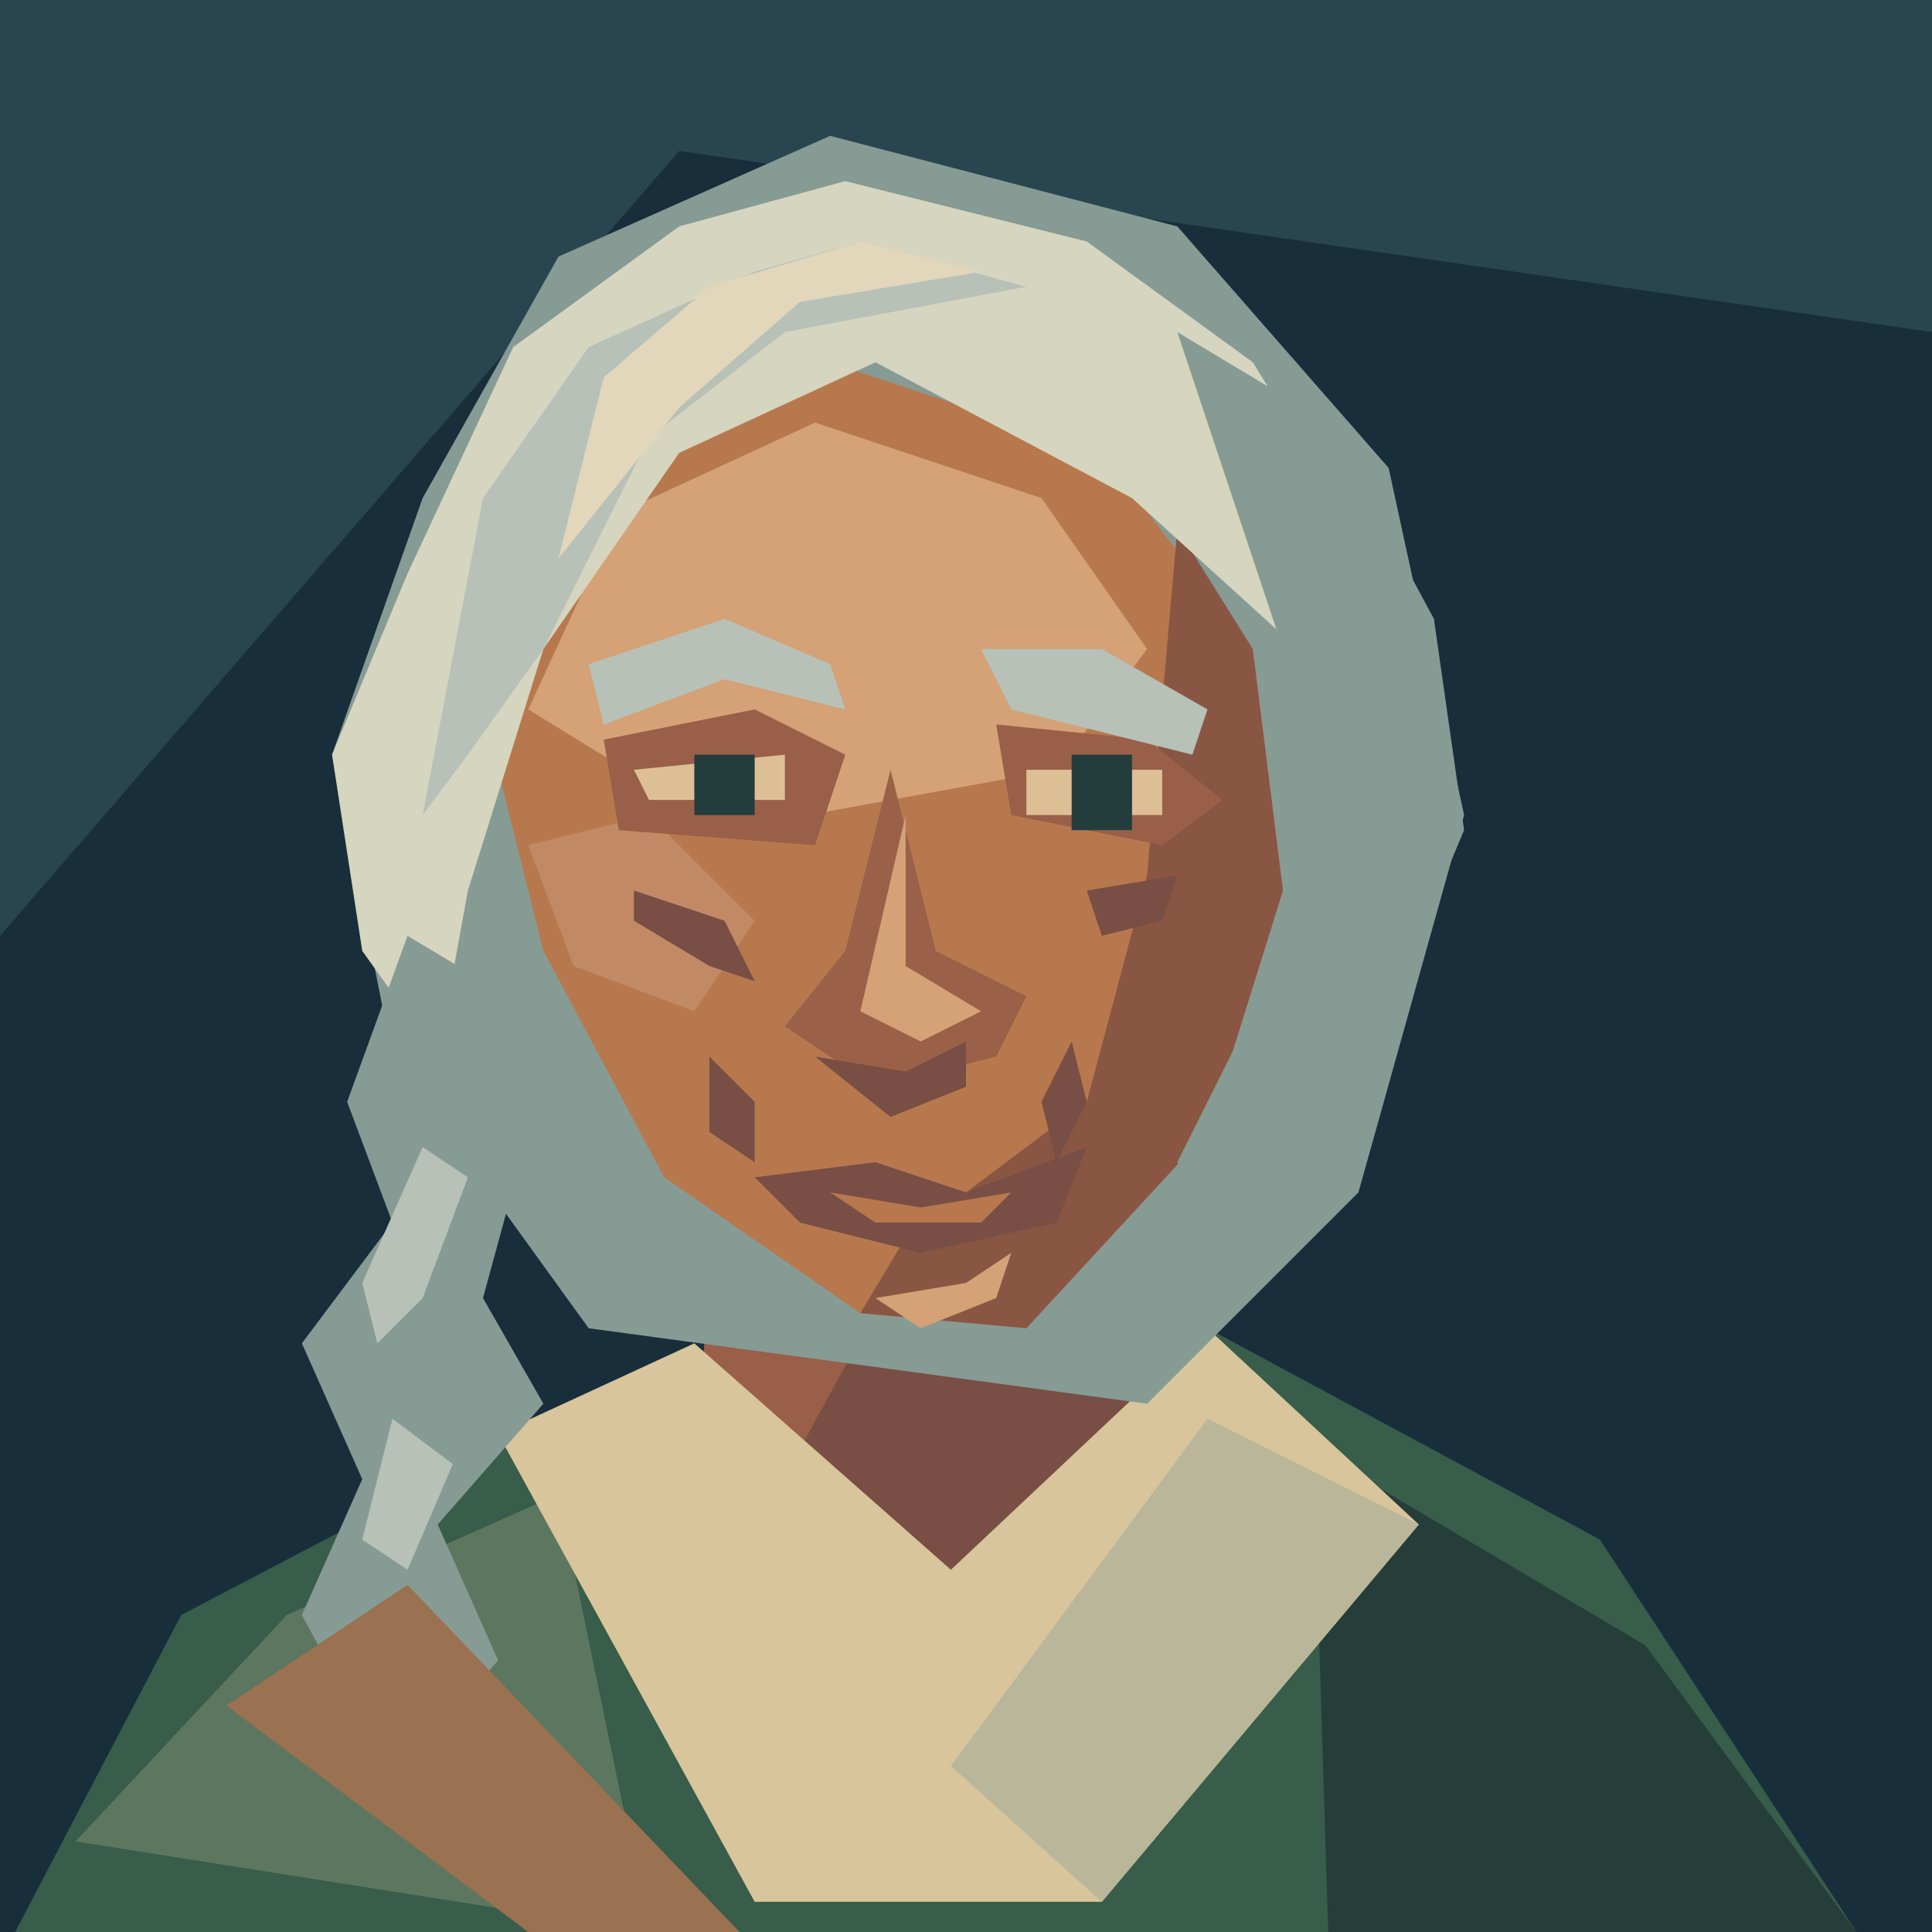
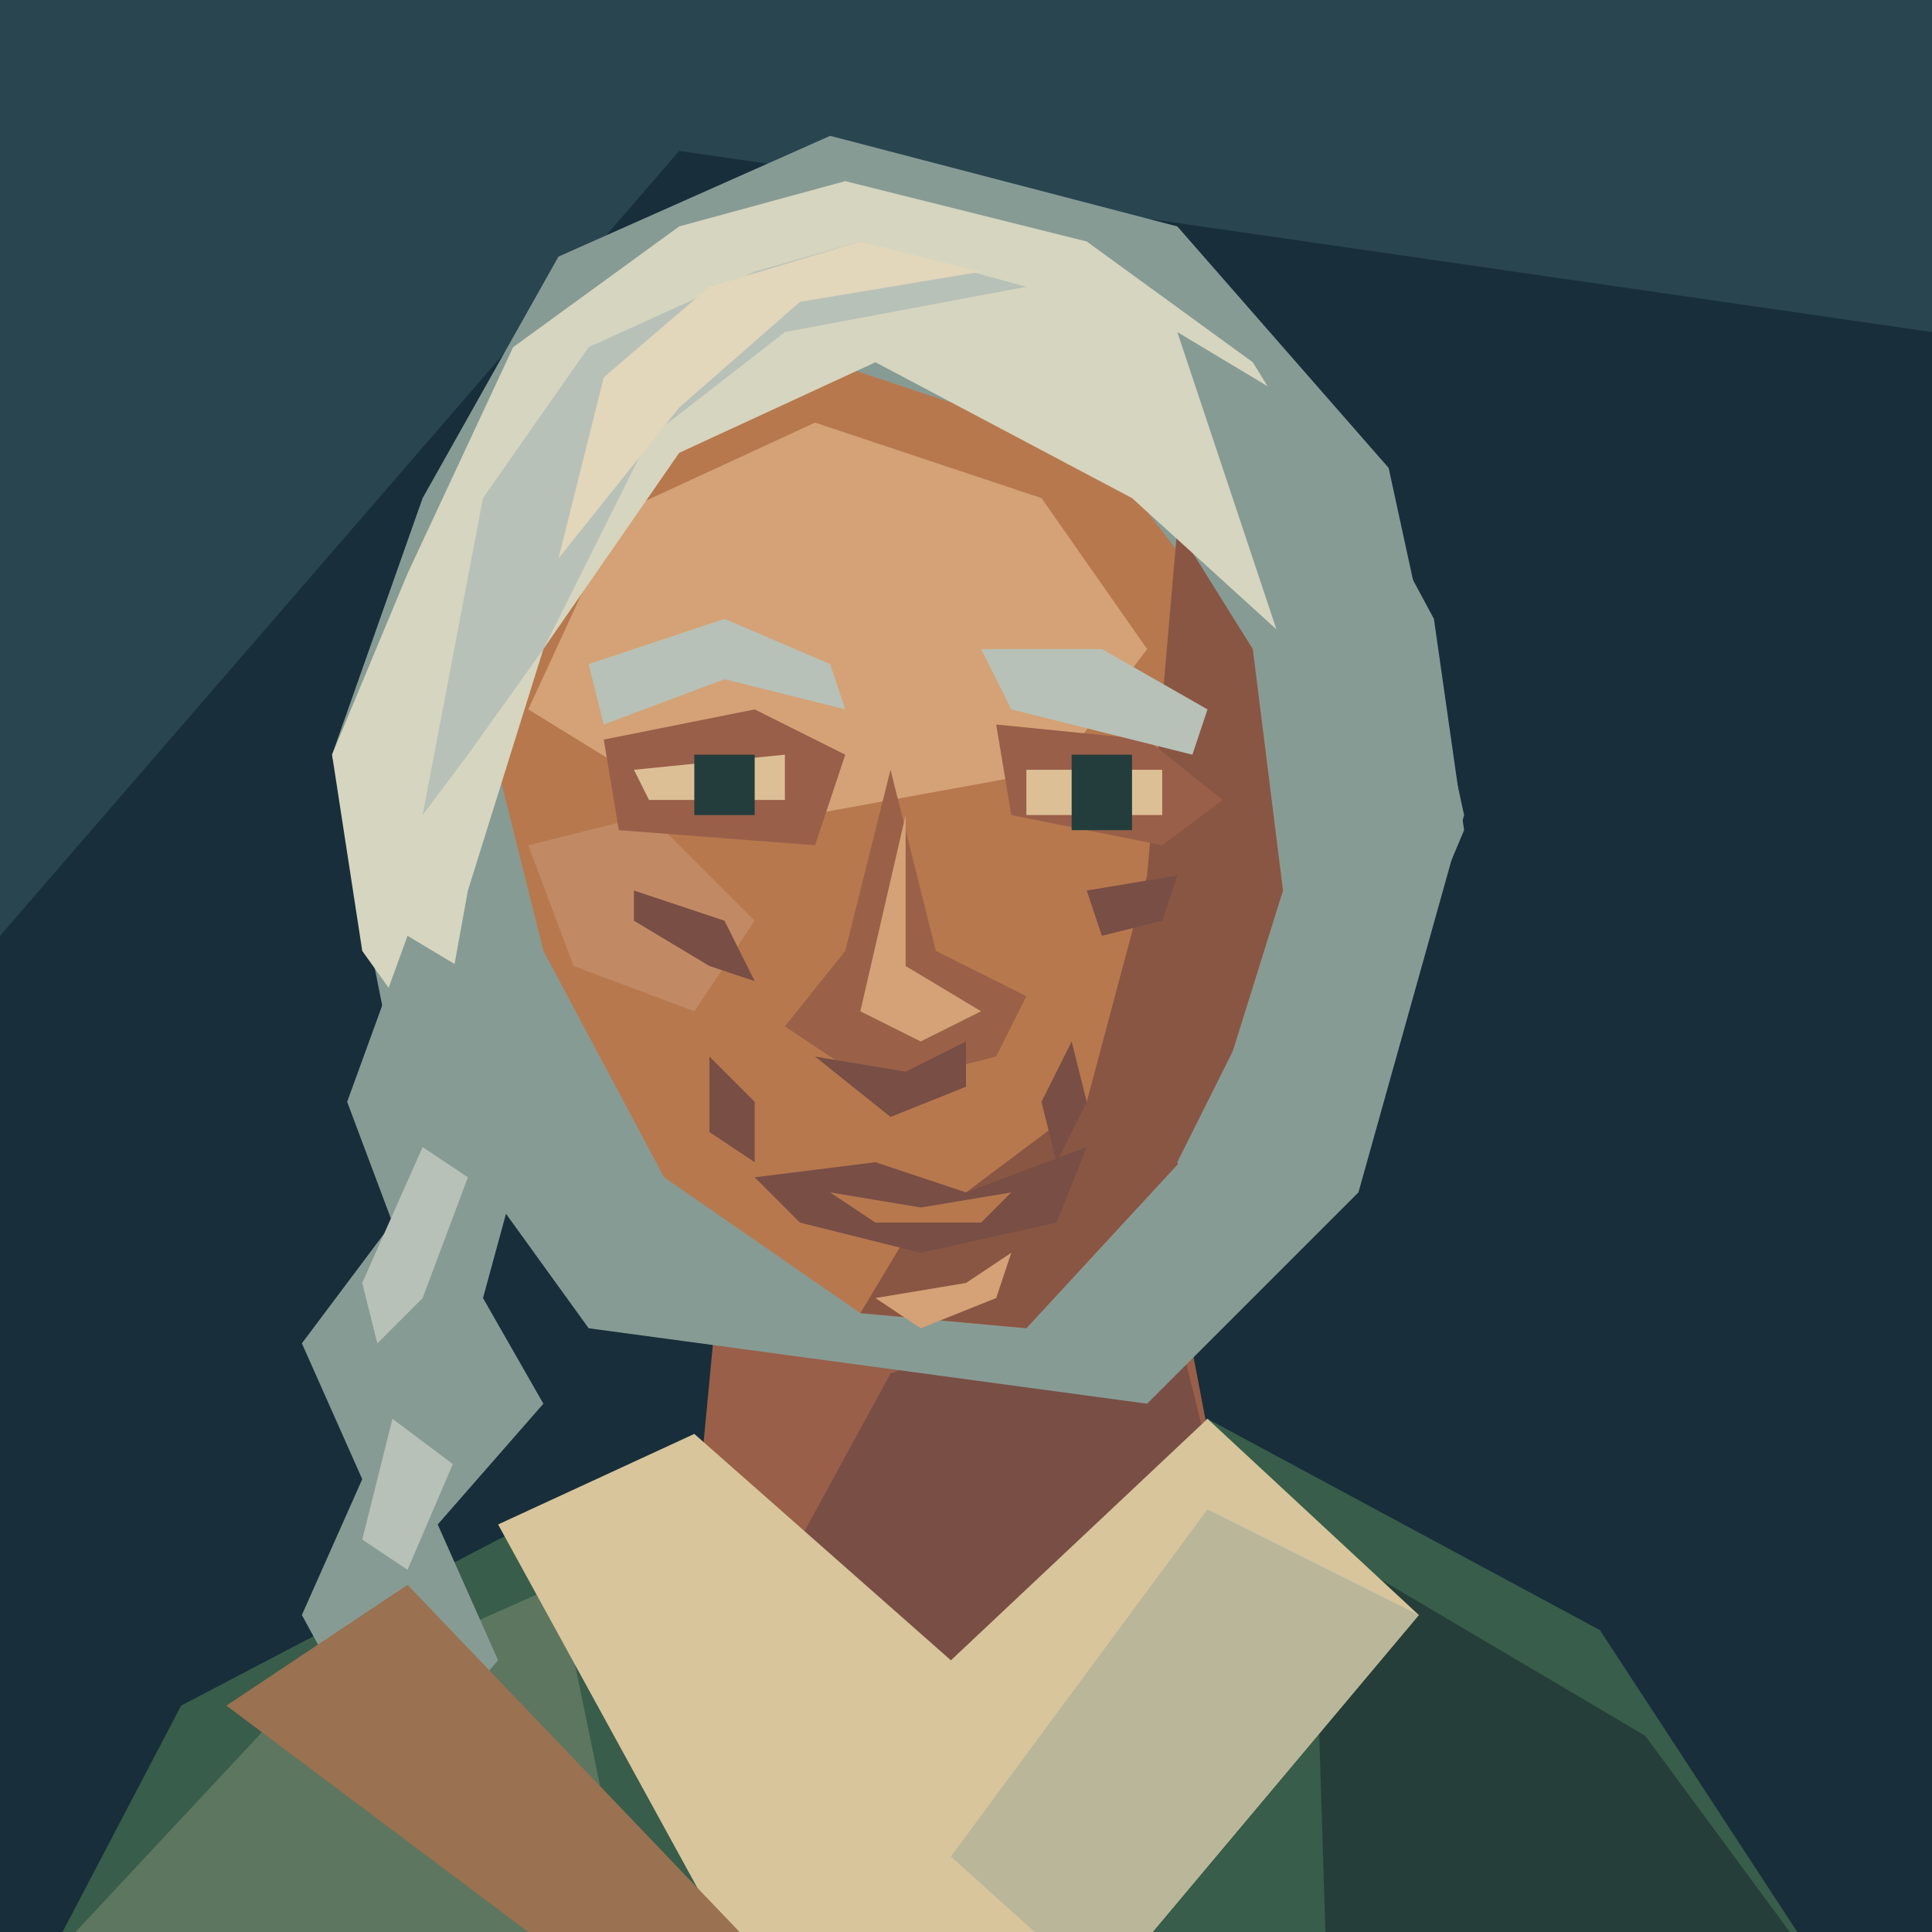
<svg xmlns="http://www.w3.org/2000/svg" width="128" height="128" viewBox="0 0 128 128">
  <path d="M0 0H128V128H0Z" fill="#182e3b" />
  <path d="M0 0H128V22L45 10L0 62Z" fill="#294550" />
-   <path d="M1 128L12 107 33 96 50 88H80L106 102 123 128Z" fill="#385d4a" />
-   <path d="M5 122L19 107 37 99 43 128Z" fill="#5d7660" />
-   <path d="M87 96L109 109 123 128H88Z" fill="#263e39" />
-   <path d="M48 75L46 96 63 109 81 94 77 73Z" fill="#995f49" />
-   <path d="M59 85L77 78 81 94 64 106 53 96Z" fill="#784e45" />
-   <path d="M33 95L46 89 63 104 80 88 94 101 73 126H50Z" fill="#d8c59b" />
-   <path d="M80 94L94 101 73 126 63 117Z" fill="#b9b69a" />
+   <g transform="translate(0 6)" data-part="shoulders-and-neck">
+     <path d="M1 128L12 107 33 96 50 88H80L106 102 123 128Z" fill="#385d4a" />
+     <path d="M5 122L19 107 37 99 43 128Z" fill="#5d7660" />
+     <path d="M87 96L109 109 123 128H88Z" fill="#263e39" />
+     <path d="M48 75L46 96 63 109 81 94 77 73Z" fill="#995f49" />
+     <path d="M59 85L77 78 81 94 64 106 53 96Z" fill="#784e45" />
+     <path d="M33 95L46 89 63 104 80 88 94 101 73 126H50Z" fill="#d8c59b" />
+     <path d="M80 94L94 101 73 126 63 117Z" fill="#b9b69a" />
+   </g>
  <path d="M28 33L37 17 55 9 78 15 92 31 97 54 90 79 76 93 39 88 26 70 22 50Z" fill="#879b95" />
  <path d="M40 32L55 24 73 30 83 43 85 59 80 75 68 88 57 87 44 78 36 63 32 47Z" fill="#b7784e" />
  <path d="M41 34L54 28 69 33 76 43 70 51 48 55 35 47Z" fill="#d4a276" />
  <path d="M78 35L83 43 85 59 80 75 68 88 57 87 60 82 72 73 76 58Z" fill="#895644" />
  <path d="M35 56L43 54 50 61 46 67 38 64Z" fill="#c18a65" />
  <path d="M40 49L50 47 56 50 54 56 41 55Z M66 48L76 49 81 53 77 56 67 54Z" fill="#995f49" />
  <path d="M39 44L48 41 55 44 56 47 48 45 40 48Z M65 43L73 43 80 47 79 50 67 47Z" fill="#b7c1b8" />
  <path d="M42 51L52 50V53H43Z M68 51H77V54H68Z" fill="#ddbf96" />
  <path d="M46 50H50V54H46Z M71 50H75V55H71Z" fill="#233d3c" />
  <path d="M59 51L56 63 52 68 58 72 66 70 68 66 62 63Z" fill="#9a6148" />
  <path d="M60 54L60 64 65 67 61 69 57 67Z" fill="#d4a276" />
  <path d="M54 70L60 71 64 69 64 72 59 74Z" fill="#784e45" />
  <path d="M42 59L48 61 50 65 47 64 42 61Z M72 59L78 58 77 61 73 62Z M47 70L50 73 50 77 47 75Z M71 69L69 73 70 77 72 73Z" fill="#784e45" />
  <path d="M50 78L58 77 64 79 72 76 70 81 61 83 53 81Z" fill="#784e45" />
  <path d="M55 79L61 80 67 79 65 81H58Z" fill="#b7784e" />
  <path d="M58 86L64 85 67 83 66 86 61 88Z" fill="#d4a276" />
  <path d="M27 38L34 23 45 15 56 12 72 16 83 24 91 37 86 43 75 33 58 24 45 30 36 43 31 59 29 70 24 63 22 50Z" fill="#d6d5bf" />
  <path d="M32 33L39 23 50 18 57 16 68 19 52 22 43 29 36 43 31 50 28 54Z" fill="#b7c1b8" />
  <path d="M40 25L47 19 57 16 65 18 53 20 45 27 37 37Z" fill="#e2d6bb" />
  <path d="M78 22L88 28 95 41 97 55 89 74 81 84 78 77 85 63 86 46 82 34Z" fill="#879b95" />
  <path d="M27 62L32 65 35 75 32 86 36 93 29 101 33 110 26 118 20 107 24 98 20 89 26 81 23 73Z" fill="#879b95" />
  <path d="M28 76L31 78 28 86 25 89 24 85Z M26 94L30 97 27 104 24 102Z M25 108L29 110 26 114Z" fill="#b7c1b8" />
  <path d="M15 113L27 105 49 128H35Z" fill="#9a7151" />
</svg>
